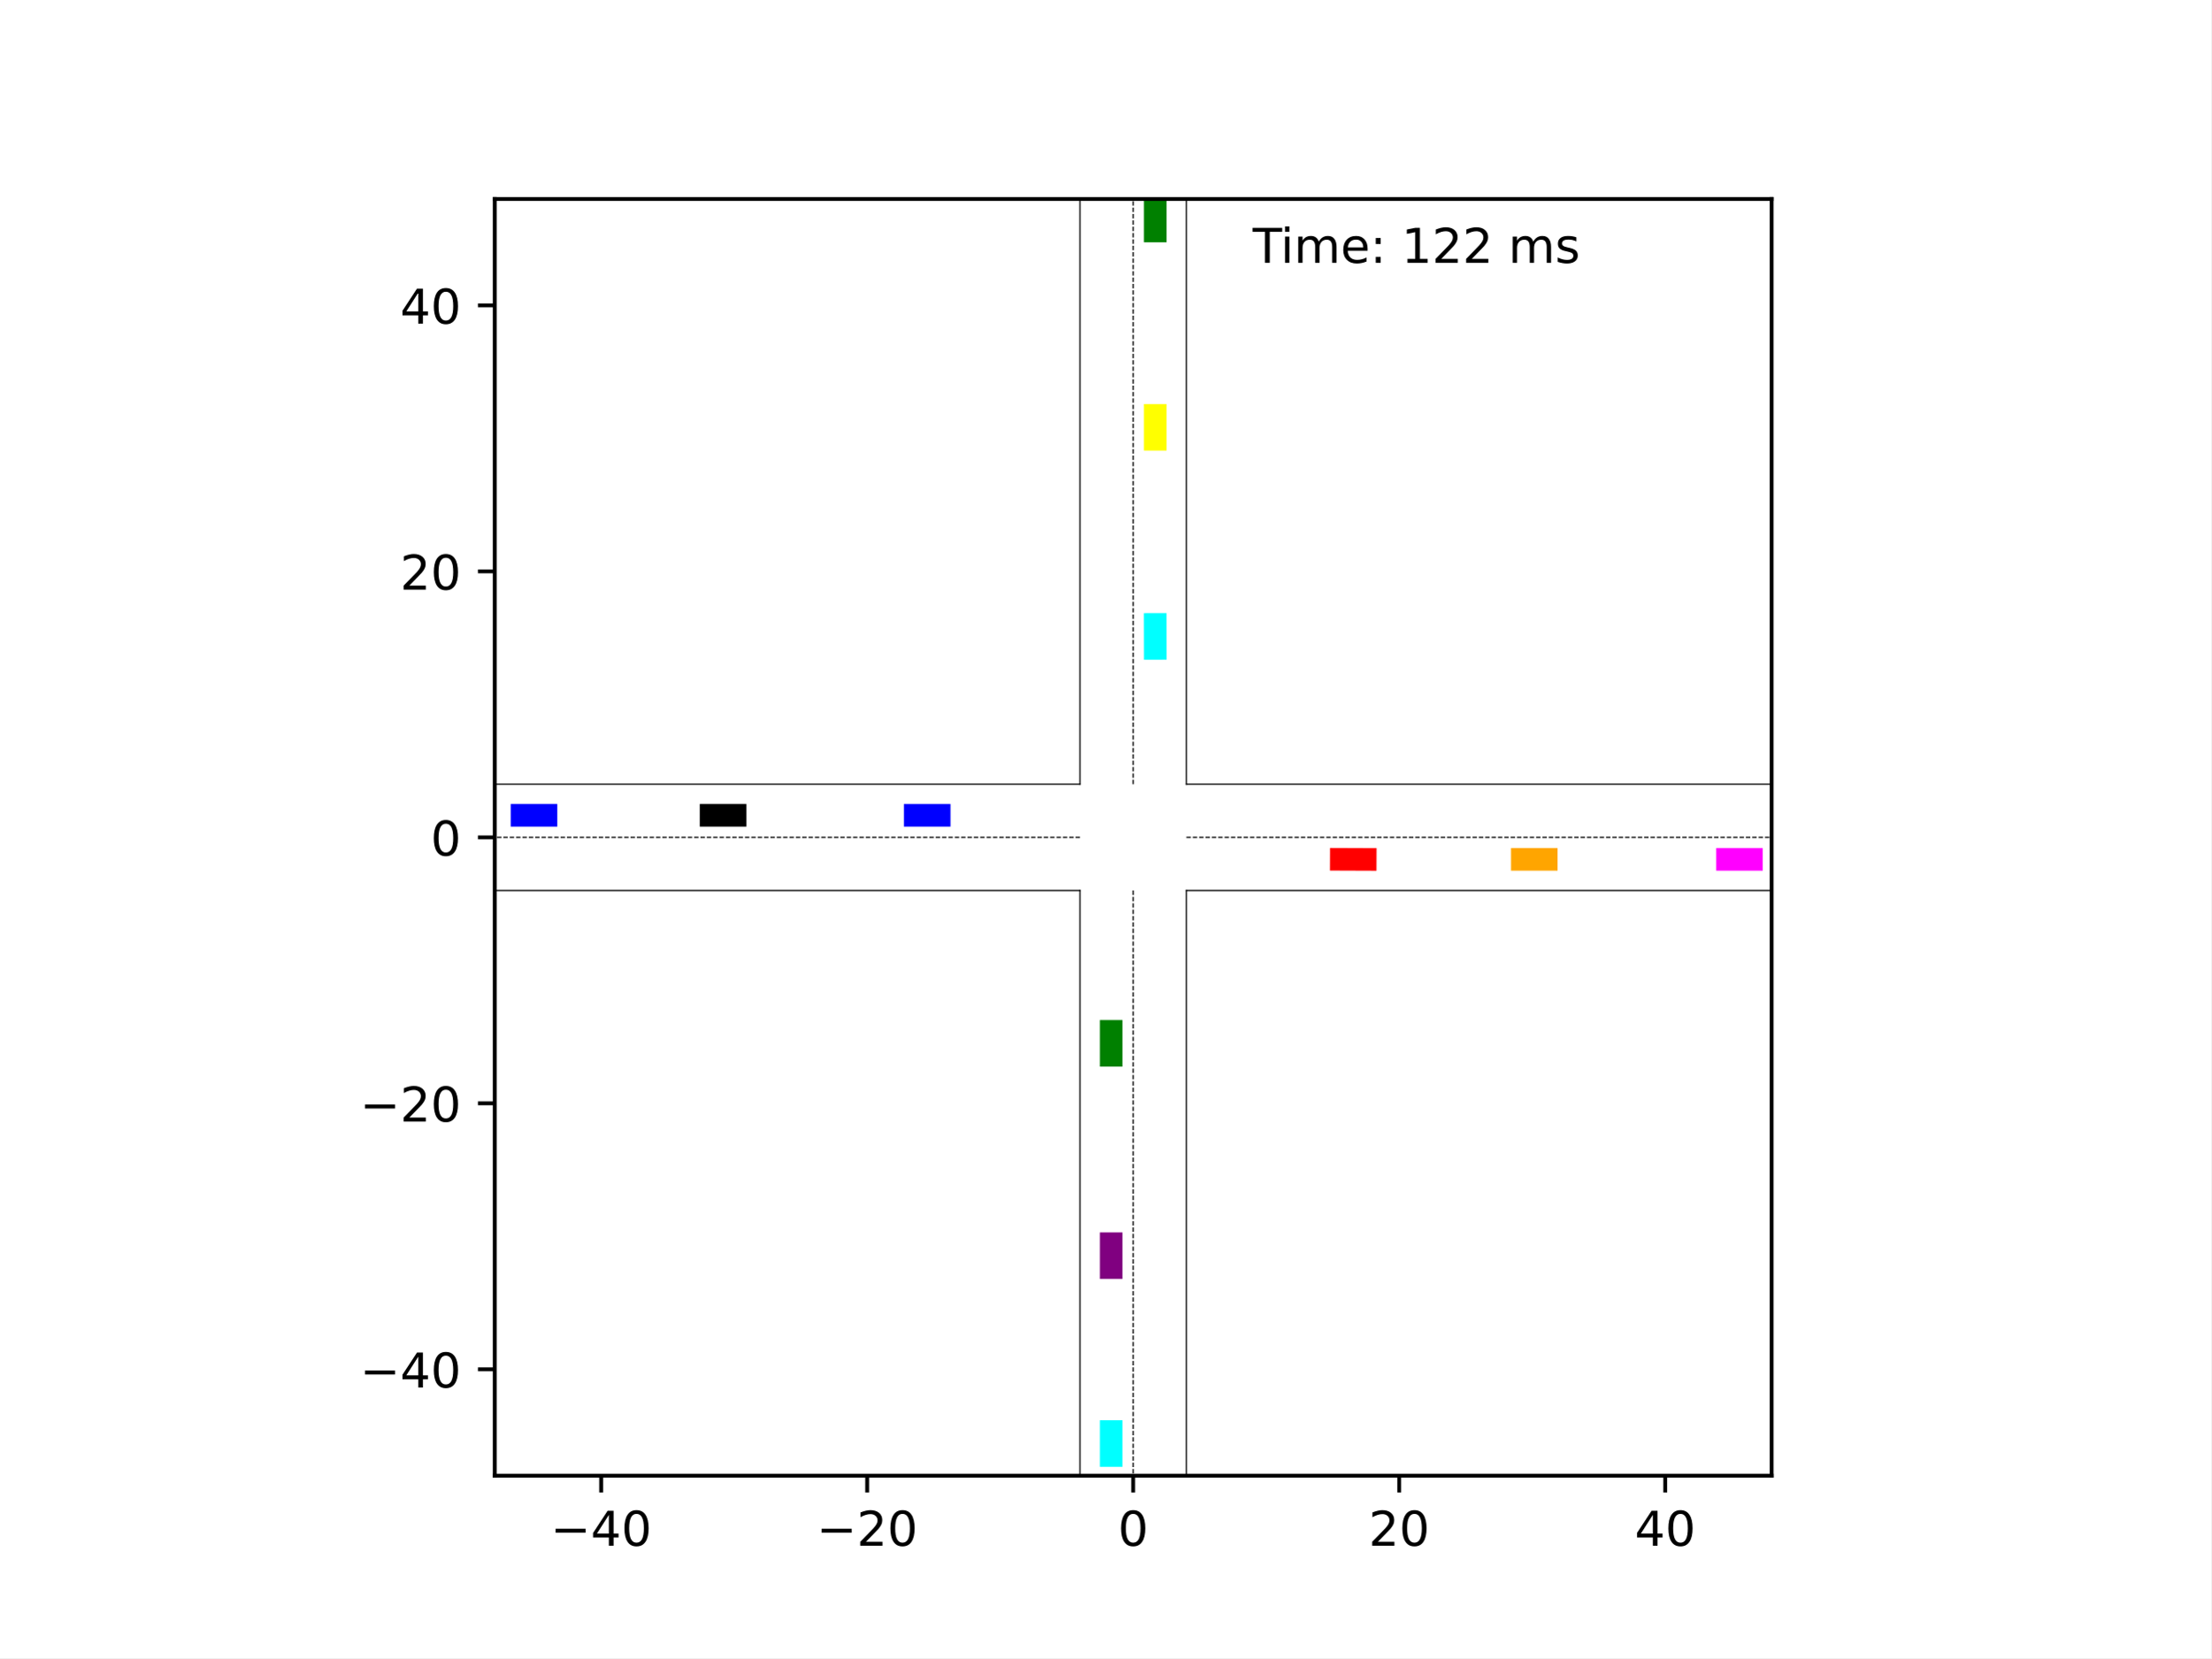
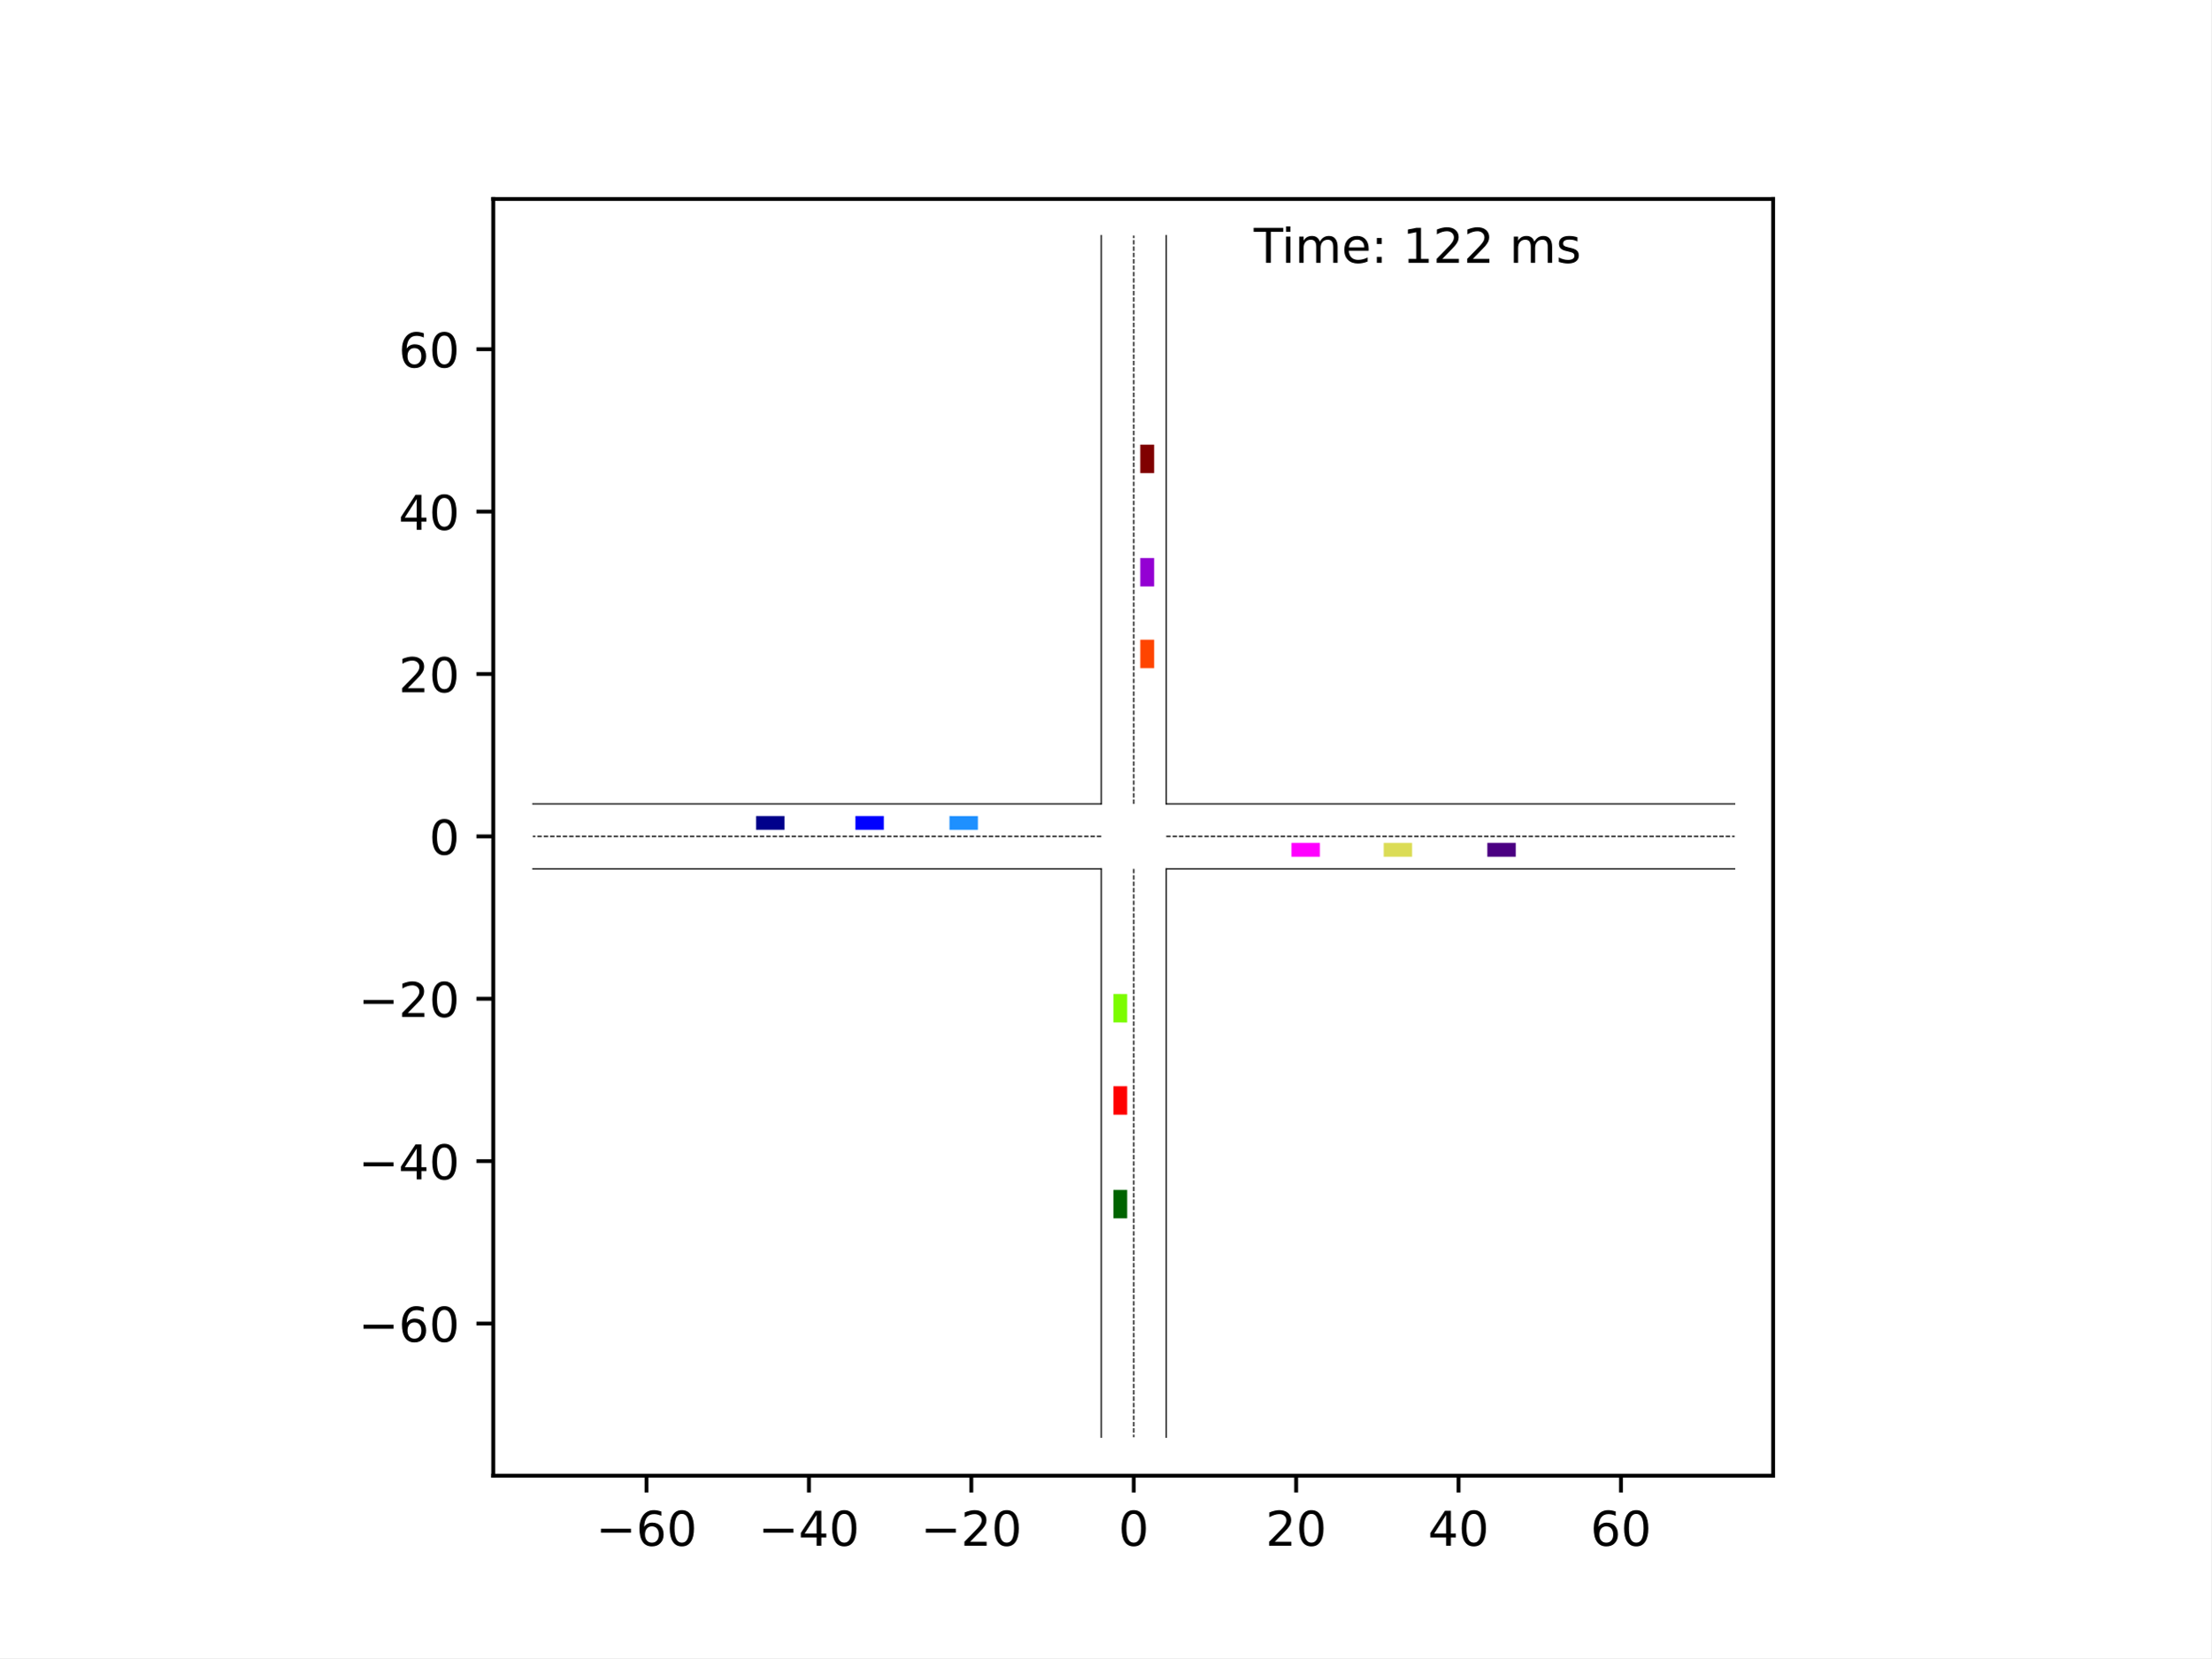
<svg xmlns="http://www.w3.org/2000/svg" xmlns:xlink="http://www.w3.org/1999/xlink" width="460.8pt" height="345.6pt" viewBox="0 0 460.8 345.6" version="1.1">
  <defs>
    <style type="text/css">*{stroke-linejoin: round; stroke-linecap: butt}</style>
  </defs>
  <g id="figure_1">
    <g id="patch_1">
      <path d="M 0 345.6  L 460.8 345.6  L 460.8 0  L 0 0  z " style="fill: #ffffff" />
    </g>
    <g id="axes_1">
      <g id="patch_2">
-         <path d="M 103.104 307.584  L 369.216 307.584  L 369.216 41.472  L 103.104 41.472  z " style="fill: #ffffff" />
+         <path d="M 102.788 307.584  L 369.532 307.584  L 369.532 41.472  L 102.788 41.472  z " style="fill: #ffffff" />
      </g>
      <g id="patch_3">
-         <path d="M 116.135 167.579  L 106.433 167.579  L 106.433 172.291  L 116.135 172.291  z " clip-path="url(#p75e2566938)" style="fill: #0000ff" />
+         <path d="M 163.48 170.083  L 157.557 170.083  L 157.557 172.96  L 163.48 172.96  z " clip-path="url(#p409ae8c995)" style="fill: #00008b" />
      </g>
      <g id="patch_4">
-         <path d="M 243.109 50.488  L 243.109 40.786  L 238.397 40.786  L 238.397 50.488  z " clip-path="url(#p75e2566938)" style="fill: #008000" />
+         <path d="M 240.517 98.596  L 240.517 92.673  L 237.64 92.673  L 237.64 98.596  z " clip-path="url(#p409ae8c995)" style="fill: #800000" />
      </g>
      <g id="patch_5">
-         <path d="M 229.211 296.029  L 229.211 305.731  L 233.923 305.731  L 233.923 296.029  z " clip-path="url(#p75e2566938)" style="fill: #00ffff" />
+         <path d="M 232.032 248.013  L 232.032 253.937  L 234.909 253.937  L 234.909 248.013  z " clip-path="url(#p409ae8c995)" style="fill: #006400" />
      </g>
      <g id="patch_6">
-         <path d="M 357.664 181.477  L 367.366 181.477  L 367.366 176.765  L 357.664 176.765  z " clip-path="url(#p75e2566938)" style="fill: #ff00ff" />
+         <path d="M 309.963 178.568  L 315.886 178.568  L 315.886 175.691  L 309.963 175.691  z " clip-path="url(#p409ae8c995)" style="fill: #4b0082" />
      </g>
      <g id="patch_7">
-         <path d="M 243.109 93.916  L 243.109 84.214  L 238.397 84.214  L 238.397 93.916  z " clip-path="url(#p75e2566938)" style="fill: #ffff00" />
+         <path d="M 184.193 170.083  L 178.27 170.083  L 178.27 172.96  L 184.193 172.96  z " clip-path="url(#p409ae8c995)" style="fill: #0000ff" />
      </g>
      <g id="patch_8">
-         <path d="M 155.538 167.579  L 145.836 167.579  L 145.836 172.291  L 155.538 172.291  z " clip-path="url(#p75e2566938)" />
+         <path d="M 232.032 226.412  L 232.031 232.336  L 234.908 232.336  L 234.909 226.412  z " clip-path="url(#p409ae8c995)" style="fill: #ff0000" />
      </g>
      <g id="patch_9">
-         <path d="M 314.902 181.477  L 324.604 181.477  L 324.604 176.765  L 314.902 176.765  z " clip-path="url(#p75e2566938)" style="fill: #ffa500" />
+         <path d="M 288.364 178.568  L 294.287 178.569  L 294.288 175.691  L 288.364 175.691  z " clip-path="url(#p409ae8c995)" style="fill: #dbdc56" />
      </g>
      <g id="patch_10">
-         <path d="M 229.211 256.871  L 229.211 266.573  L 233.923 266.573  L 233.923 256.871  z " clip-path="url(#p75e2566938)" style="fill: #800080" />
+         <path d="M 240.517 122.232  L 240.517 116.309  L 237.64 116.309  L 237.64 122.232  z " clip-path="url(#p409ae8c995)" style="fill: #9400d3" />
      </g>
      <g id="patch_11">
-         <path d="M 277.16 181.455  L 286.862 181.492  L 286.88 176.78  L 277.178 176.743  z " clip-path="url(#p75e2566938)" style="fill: #ff0000" />
+         <path d="M 203.797 170.088  L 197.874 170.084  L 197.872 172.961  L 203.795 172.965  z " clip-path="url(#p409ae8c995)" style="fill: #1e90ff" />
      </g>
      <g id="patch_12">
-         <path d="M 198.084 167.578  L 188.382 167.582  L 188.384 172.294  L 198.086 172.29  z " clip-path="url(#p75e2566938)" style="fill: #0000ff" />
+         <path d="M 240.519 139.26  L 240.52 133.336  L 237.643 133.336  L 237.642 139.26  z " clip-path="url(#p409ae8c995)" style="fill: #ff4500" />
      </g>
      <g id="patch_13">
-         <path d="M 229.21 212.61  L 229.213 222.312  L 233.926 222.311  L 233.923 212.609  z " clip-path="url(#p75e2566938)" style="fill: #008000" />
+         <path d="M 232.034 207.193  L 232.03 213.116  L 234.907 213.118  L 234.911 207.195  z " clip-path="url(#p409ae8c995)" style="fill: #7cfc00" />
      </g>
      <g id="patch_14">
-         <path d="M 243.118 137.495  L 243.099 127.793  L 238.386 127.802  L 238.406 137.504  z " clip-path="url(#p75e2566938)" style="fill: #00ffff" />
+         <path d="M 269.149 178.566  L 275.072 178.57  L 275.074 175.693  L 269.151 175.689  z " clip-path="url(#p409ae8c995)" style="fill: #ff00ff" />
      </g>
      <g id="matplotlib.axis_1">
        <g id="xtick_1">
          <g id="line2d_1">
            <defs>
-               <path id="m8fbe1ea655" d="M 0 0  L 0 3.5  " style="stroke: #000000; stroke-width: 0.8" />
+               <path id="mba13444ff0" d="M 0 0  L 0 3.5  " style="stroke: #000000; stroke-width: 0.8" />
            </defs>
            <g>
-               <use xlink:href="#m8fbe1ea655" x="125.28" y="307.584" style="stroke: #000000; stroke-width: 0.8" />
+               <use xlink:href="#mba13444ff0" x="134.73" y="307.584" style="stroke: #000000; stroke-width: 0.8" />
            </g>
          </g>
          <g id="text_1">
-             <g transform="translate(114.7277 322.1824) scale(0.1 -0.1)">
+             <g transform="translate(124.1775 322.1824) scale(0.1 -0.1)">
              <defs>
                <path id="DejaVuSans-2212" d="M 678 2272  L 4684 2272  L 4684 1741  L 678 1741  L 678 2272  z " transform="scale(0.015625)" />
-                 <path id="DejaVuSans-34" d="M 2419 4116  L 825 1625  L 2419 1625  L 2419 4116  z M 2253 4666  L 3047 4666  L 3047 1625  L 3713 1625  L 3713 1100  L 3047 1100  L 3047 0  L 2419 0  L 2419 1100  L 313 1100  L 313 1709  L 2253 4666  z " transform="scale(0.015625)" />
+                 <path id="DejaVuSans-36" d="M 2113 2584  Q 1688 2584 1439 2293  Q 1191 2003 1191 1497  Q 1191 994 1439 701  Q 1688 409 2113 409  Q 2538 409 2786 701  Q 3034 994 3034 1497  Q 3034 2003 2786 2293  Q 2538 2584 2113 2584  z M 3366 4563  L 3366 3988  Q 3128 4100 2886 4159  Q 2644 4219 2406 4219  Q 1781 4219 1451 3797  Q 1122 3375 1075 2522  Q 1259 2794 1537 2939  Q 1816 3084 2150 3084  Q 2853 3084 3261 2657  Q 3669 2231 3669 1497  Q 3669 778 3244 343  Q 2819 -91 2113 -91  Q 1303 -91 875 529  Q 447 1150 447 2328  Q 447 3434 972 4092  Q 1497 4750 2381 4750  Q 2619 4750 2861 4703  Q 3103 4656 3366 4563  z " transform="scale(0.015625)" />
                <path id="DejaVuSans-30" d="M 2034 4250  Q 1547 4250 1301 3770  Q 1056 3291 1056 2328  Q 1056 1369 1301 889  Q 1547 409 2034 409  Q 2525 409 2770 889  Q 3016 1369 3016 2328  Q 3016 3291 2770 3770  Q 2525 4250 2034 4250  z M 2034 4750  Q 2819 4750 3233 4129  Q 3647 3509 3647 2328  Q 3647 1150 3233 529  Q 2819 -91 2034 -91  Q 1250 -91 836 529  Q 422 1150 422 2328  Q 422 3509 836 4129  Q 1250 4750 2034 4750  z " transform="scale(0.015625)" />
              </defs>
              <use xlink:href="#DejaVuSans-2212" />
-               <use xlink:href="#DejaVuSans-34" x="83.789" />
+               <use xlink:href="#DejaVuSans-36" x="83.789" />
              <use xlink:href="#DejaVuSans-30" x="147.412" />
            </g>
          </g>
        </g>
        <g id="xtick_2">
          <g id="line2d_2">
            <g>
-               <use xlink:href="#m8fbe1ea655" x="180.72" y="307.584" style="stroke: #000000; stroke-width: 0.8" />
+               <use xlink:href="#mba13444ff0" x="168.578" y="307.584" style="stroke: #000000; stroke-width: 0.8" />
            </g>
          </g>
          <g id="text_2">
-             <g transform="translate(170.1677 322.1824) scale(0.1 -0.1)">
+             <g transform="translate(158.0256 322.1824) scale(0.1 -0.1)">
+               <defs>
+                 <path id="DejaVuSans-34" d="M 2419 4116  L 825 1625  L 2419 1625  L 2419 4116  z M 2253 4666  L 3047 4666  L 3047 1625  L 3713 1625  L 3713 1100  L 3047 1100  L 3047 0  L 2419 0  L 2419 1100  L 313 1100  L 313 1709  L 2253 4666  z " transform="scale(0.015625)" />
+               </defs>
+               <use xlink:href="#DejaVuSans-2212" />
+               <use xlink:href="#DejaVuSans-34" x="83.789" />
+               <use xlink:href="#DejaVuSans-30" x="147.412" />
+             </g>
+           </g>
+         </g>
+         <g id="xtick_3">
+           <g id="line2d_3">
+             <g>
+               <use xlink:href="#mba13444ff0" x="202.426" y="307.584" style="stroke: #000000; stroke-width: 0.8" />
+             </g>
+           </g>
+           <g id="text_3">
+             <g transform="translate(191.8737 322.1824) scale(0.1 -0.1)">
              <defs>
                <path id="DejaVuSans-32" d="M 1228 531  L 3431 531  L 3431 0  L 469 0  L 469 531  Q 828 903 1448 1529  Q 2069 2156 2228 2338  Q 2531 2678 2651 2914  Q 2772 3150 2772 3378  Q 2772 3750 2511 3984  Q 2250 4219 1831 4219  Q 1534 4219 1204 4116  Q 875 4013 500 3803  L 500 4441  Q 881 4594 1212 4672  Q 1544 4750 1819 4750  Q 2544 4750 2975 4387  Q 3406 4025 3406 3419  Q 3406 3131 3298 2873  Q 3191 2616 2906 2266  Q 2828 2175 2409 1742  Q 1991 1309 1228 531  z " transform="scale(0.015625)" />
              </defs>
              <use xlink:href="#DejaVuSans-2212" />
              <use xlink:href="#DejaVuSans-32" x="83.789" />
              <use xlink:href="#DejaVuSans-30" x="147.412" />
            </g>
          </g>
        </g>
-         <g id="xtick_3">
-           <g id="line2d_3">
-             <g>
-               <use xlink:href="#m8fbe1ea655" x="236.16" y="307.584" style="stroke: #000000; stroke-width: 0.8" />
-             </g>
-           </g>
-           <g id="text_3">
-             <g transform="translate(232.9787 322.1824) scale(0.1 -0.1)">
-               <use xlink:href="#DejaVuSans-30" />
-             </g>
-           </g>
-         </g>
        <g id="xtick_4">
          <g id="line2d_4">
            <g>
-               <use xlink:href="#m8fbe1ea655" x="291.6" y="307.584" style="stroke: #000000; stroke-width: 0.8" />
+               <use xlink:href="#mba13444ff0" x="236.274" y="307.584" style="stroke: #000000; stroke-width: 0.8" />
            </g>
          </g>
          <g id="text_4">
-             <g transform="translate(285.2375 322.1824) scale(0.1 -0.1)">
-               <use xlink:href="#DejaVuSans-32" />
-               <use xlink:href="#DejaVuSans-30" x="63.623" />
+             <g transform="translate(233.0929 322.1824) scale(0.1 -0.1)">
+               <use xlink:href="#DejaVuSans-30" />
            </g>
          </g>
        </g>
        <g id="xtick_5">
          <g id="line2d_5">
            <g>
-               <use xlink:href="#m8fbe1ea655" x="347.04" y="307.584" style="stroke: #000000; stroke-width: 0.8" />
+               <use xlink:href="#mba13444ff0" x="270.122" y="307.584" style="stroke: #000000; stroke-width: 0.8" />
            </g>
          </g>
          <g id="text_5">
-             <g transform="translate(340.6775 322.1824) scale(0.1 -0.1)">
+             <g transform="translate(263.7597 322.1824) scale(0.1 -0.1)">
+               <use xlink:href="#DejaVuSans-32" />
+               <use xlink:href="#DejaVuSans-30" x="63.623" />
+             </g>
+           </g>
+         </g>
+         <g id="xtick_6">
+           <g id="line2d_6">
+             <g>
+               <use xlink:href="#mba13444ff0" x="303.97" y="307.584" style="stroke: #000000; stroke-width: 0.8" />
+             </g>
+           </g>
+           <g id="text_6">
+             <g transform="translate(297.6078 322.1824) scale(0.1 -0.1)">
              <use xlink:href="#DejaVuSans-34" />
+               <use xlink:href="#DejaVuSans-30" x="63.623" />
+             </g>
+           </g>
+         </g>
+         <g id="xtick_7">
+           <g id="line2d_7">
+             <g>
+               <use xlink:href="#mba13444ff0" x="337.818" y="307.584" style="stroke: #000000; stroke-width: 0.8" />
+             </g>
+           </g>
+           <g id="text_7">
+             <g transform="translate(331.4559 322.1824) scale(0.1 -0.1)">
+               <use xlink:href="#DejaVuSans-36" />
              <use xlink:href="#DejaVuSans-30" x="63.623" />
            </g>
          </g>
        </g>
      </g>
      <g id="matplotlib.axis_2">
        <g id="ytick_1">
-           <g id="line2d_6">
+           <g id="line2d_8">
            <defs>
-               <path id="m7e7593760d" d="M 0 0  L -3.5 0  " style="stroke: #000000; stroke-width: 0.8" />
+               <path id="mc1d16abe95" d="M 0 0  L -3.5 0  " style="stroke: #000000; stroke-width: 0.8" />
            </defs>
            <g>
-               <use xlink:href="#m7e7593760d" x="103.104" y="285.408" style="stroke: #000000; stroke-width: 0.8" />
-             </g>
-           </g>
-           <g id="text_6">
-             <g transform="translate(74.99931 289.2072) scale(0.1 -0.1)">
+               <use xlink:href="#mc1d16abe95" x="102.788" y="275.87" style="stroke: #000000; stroke-width: 0.8" />
+             </g>
+           </g>
+           <g id="text_8">
+             <g transform="translate(74.68291 279.6692) scale(0.1 -0.1)">
+               <use xlink:href="#DejaVuSans-2212" />
+               <use xlink:href="#DejaVuSans-36" x="83.789" />
+               <use xlink:href="#DejaVuSans-30" x="147.412" />
+             </g>
+           </g>
+         </g>
+         <g id="ytick_2">
+           <g id="line2d_9">
+             <g>
+               <use xlink:href="#mc1d16abe95" x="102.788" y="242.022" style="stroke: #000000; stroke-width: 0.8" />
+             </g>
+           </g>
+           <g id="text_9">
+             <g transform="translate(74.68291 245.8211) scale(0.1 -0.1)">
              <use xlink:href="#DejaVuSans-2212" />
              <use xlink:href="#DejaVuSans-34" x="83.789" />
              <use xlink:href="#DejaVuSans-30" x="147.412" />
            </g>
          </g>
        </g>
-         <g id="ytick_2">
-           <g id="line2d_7">
-             <g>
-               <use xlink:href="#m7e7593760d" x="103.104" y="229.968" style="stroke: #000000; stroke-width: 0.8" />
-             </g>
-           </g>
-           <g id="text_7">
-             <g transform="translate(74.99931 233.7672) scale(0.1 -0.1)">
+         <g id="ytick_3">
+           <g id="line2d_10">
+             <g>
+               <use xlink:href="#mc1d16abe95" x="102.788" y="208.174" style="stroke: #000000; stroke-width: 0.8" />
+             </g>
+           </g>
+           <g id="text_10">
+             <g transform="translate(74.68291 211.973) scale(0.1 -0.1)">
              <use xlink:href="#DejaVuSans-2212" />
              <use xlink:href="#DejaVuSans-32" x="83.789" />
              <use xlink:href="#DejaVuSans-30" x="147.412" />
            </g>
          </g>
        </g>
-         <g id="ytick_3">
-           <g id="line2d_8">
-             <g>
-               <use xlink:href="#m7e7593760d" x="103.104" y="174.528" style="stroke: #000000; stroke-width: 0.8" />
-             </g>
-           </g>
-           <g id="text_8">
-             <g transform="translate(89.7415 178.3272) scale(0.1 -0.1)">
+         <g id="ytick_4">
+           <g id="line2d_11">
+             <g>
+               <use xlink:href="#mc1d16abe95" x="102.788" y="174.326" style="stroke: #000000; stroke-width: 0.8" />
+             </g>
+           </g>
+           <g id="text_11">
+             <g transform="translate(89.4251 178.1249) scale(0.1 -0.1)">
              <use xlink:href="#DejaVuSans-30" />
            </g>
          </g>
        </g>
-         <g id="ytick_4">
-           <g id="line2d_9">
-             <g>
-               <use xlink:href="#m7e7593760d" x="103.104" y="119.088" style="stroke: #000000; stroke-width: 0.8" />
-             </g>
-           </g>
-           <g id="text_9">
-             <g transform="translate(83.379 122.8872) scale(0.1 -0.1)">
+         <g id="ytick_5">
+           <g id="line2d_12">
+             <g>
+               <use xlink:href="#mc1d16abe95" x="102.788" y="140.478" style="stroke: #000000; stroke-width: 0.8" />
+             </g>
+           </g>
+           <g id="text_12">
+             <g transform="translate(83.0626 144.2769) scale(0.1 -0.1)">
              <use xlink:href="#DejaVuSans-32" />
              <use xlink:href="#DejaVuSans-30" x="63.623" />
            </g>
          </g>
        </g>
-         <g id="ytick_5">
-           <g id="line2d_10">
-             <g>
-               <use xlink:href="#m7e7593760d" x="103.104" y="63.648" style="stroke: #000000; stroke-width: 0.8" />
-             </g>
-           </g>
-           <g id="text_10">
-             <g transform="translate(83.379 67.44722) scale(0.1 -0.1)">
+         <g id="ytick_6">
+           <g id="line2d_13">
+             <g>
+               <use xlink:href="#mc1d16abe95" x="102.788" y="106.63" style="stroke: #000000; stroke-width: 0.8" />
+             </g>
+           </g>
+           <g id="text_13">
+             <g transform="translate(83.0626 110.4288) scale(0.1 -0.1)">
              <use xlink:href="#DejaVuSans-34" />
              <use xlink:href="#DejaVuSans-30" x="63.623" />
            </g>
          </g>
        </g>
-       </g>
-       <g id="line2d_11">
-         <path d="M 247.248 346.6  L 247.248 185.616  " clip-path="url(#p75e2566938)" style="fill: none; stroke: #000000; stroke-width: 0.25; stroke-linecap: square" />
-       </g>
-       <g id="line2d_12">
-         <path d="M 247.248 185.616  L 413.568 185.616  " clip-path="url(#p75e2566938)" style="fill: none; stroke: #000000; stroke-width: 0.25; stroke-linecap: square" />
-       </g>
-       <g id="line2d_13">
-         <path d="M 413.568 163.44  L 247.248 163.44  " clip-path="url(#p75e2566938)" style="fill: none; stroke: #000000; stroke-width: 0.25; stroke-linecap: square" />
-       </g>
-       <g id="line2d_14">
-         <path d="M 247.248 163.44  L 247.248 -1  " clip-path="url(#p75e2566938)" style="fill: none; stroke: #000000; stroke-width: 0.25; stroke-linecap: square" />
+         <g id="ytick_7">
+           <g id="line2d_14">
+             <g>
+               <use xlink:href="#mc1d16abe95" x="102.788" y="72.781" style="stroke: #000000; stroke-width: 0.8" />
+             </g>
+           </g>
+           <g id="text_14">
+             <g transform="translate(83.0626 76.5807) scale(0.1 -0.1)">
+               <use xlink:href="#DejaVuSans-36" />
+               <use xlink:href="#DejaVuSans-30" x="63.623" />
+             </g>
+           </g>
+         </g>
      </g>
      <g id="line2d_15">
-         <path d="M 225.072 -1  L 225.072 163.44  " clip-path="url(#p75e2566938)" style="fill: none; stroke: #000000; stroke-width: 0.25; stroke-linecap: square" />
+         <path d="M 243.044 299.564  L 243.044 181.095  " clip-path="url(#p409ae8c995)" style="fill: none; stroke: #000000; stroke-width: 0.25; stroke-linecap: square" />
      </g>
      <g id="line2d_16">
-         <path d="M 225.072 163.44  L 58.752 163.44  " clip-path="url(#p75e2566938)" style="fill: none; stroke: #000000; stroke-width: 0.25; stroke-linecap: square" />
+         <path d="M 243.044 181.095  L 361.512 181.095  " clip-path="url(#p409ae8c995)" style="fill: none; stroke: #000000; stroke-width: 0.25; stroke-linecap: square" />
      </g>
      <g id="line2d_17">
-         <path d="M 58.752 185.616  L 225.072 185.616  " clip-path="url(#p75e2566938)" style="fill: none; stroke: #000000; stroke-width: 0.25; stroke-linecap: square" />
+         <path d="M 361.512 167.556  L 243.044 167.556  " clip-path="url(#p409ae8c995)" style="fill: none; stroke: #000000; stroke-width: 0.25; stroke-linecap: square" />
      </g>
      <g id="line2d_18">
-         <path d="M 225.072 185.616  L 225.072 346.6  " clip-path="url(#p75e2566938)" style="fill: none; stroke: #000000; stroke-width: 0.25; stroke-linecap: square" />
+         <path d="M 243.044 167.556  L 243.044 49.088  " clip-path="url(#p409ae8c995)" style="fill: none; stroke: #000000; stroke-width: 0.25; stroke-linecap: square" />
      </g>
      <g id="line2d_19">
-         <path d="M 247.248 174.528  L 413.568 174.528  " clip-path="url(#p75e2566938)" style="fill: none; stroke-dasharray: 0.925,0.4; stroke-dashoffset: 0; stroke: #000000; stroke-width: 0.25" />
+         <path d="M 229.505 49.088  L 229.505 167.556  " clip-path="url(#p409ae8c995)" style="fill: none; stroke: #000000; stroke-width: 0.25; stroke-linecap: square" />
      </g>
      <g id="line2d_20">
-         <path d="M 236.16 163.44  L 236.16 -1  " clip-path="url(#p75e2566938)" style="fill: none; stroke-dasharray: 0.925,0.4; stroke-dashoffset: 0; stroke: #000000; stroke-width: 0.25" />
+         <path d="M 229.505 167.556  L 111.036 167.556  " clip-path="url(#p409ae8c995)" style="fill: none; stroke: #000000; stroke-width: 0.25; stroke-linecap: square" />
      </g>
      <g id="line2d_21">
-         <path d="M 225.072 174.528  L 58.752 174.528  " clip-path="url(#p75e2566938)" style="fill: none; stroke-dasharray: 0.925,0.4; stroke-dashoffset: 0; stroke: #000000; stroke-width: 0.25" />
+         <path d="M 111.036 181.095  L 229.505 181.095  " clip-path="url(#p409ae8c995)" style="fill: none; stroke: #000000; stroke-width: 0.25; stroke-linecap: square" />
      </g>
      <g id="line2d_22">
-         <path d="M 236.16 185.616  L 236.16 346.6  " clip-path="url(#p75e2566938)" style="fill: none; stroke-dasharray: 0.925,0.4; stroke-dashoffset: 0; stroke: #000000; stroke-width: 0.25" />
+         <path d="M 229.505 181.095  L 229.505 299.564  " clip-path="url(#p409ae8c995)" style="fill: none; stroke: #000000; stroke-width: 0.25; stroke-linecap: square" />
+       </g>
+       <g id="line2d_23">
+         <path d="M 243.044 174.326  L 361.512 174.326  " clip-path="url(#p409ae8c995)" style="fill: none; stroke-dasharray: 0.925,0.4; stroke-dashoffset: 0; stroke: #000000; stroke-width: 0.25" />
+       </g>
+       <g id="line2d_24">
+         <path d="M 236.274 167.556  L 236.274 49.088  " clip-path="url(#p409ae8c995)" style="fill: none; stroke-dasharray: 0.925,0.4; stroke-dashoffset: 0; stroke: #000000; stroke-width: 0.25" />
+       </g>
+       <g id="line2d_25">
+         <path d="M 229.505 174.326  L 111.036 174.326  " clip-path="url(#p409ae8c995)" style="fill: none; stroke-dasharray: 0.925,0.4; stroke-dashoffset: 0; stroke: #000000; stroke-width: 0.25" />
+       </g>
+       <g id="line2d_26">
+         <path d="M 236.274 181.095  L 236.274 299.564  " clip-path="url(#p409ae8c995)" style="fill: none; stroke-dasharray: 0.925,0.4; stroke-dashoffset: 0; stroke: #000000; stroke-width: 0.25" />
      </g>
      <g id="patch_15">
-         <path d="M 103.104 307.584  L 103.104 41.472  " style="fill: none; stroke: #000000; stroke-width: 0.8; stroke-linejoin: miter; stroke-linecap: square" />
+         <path d="M 102.788 307.584  L 102.788 41.472  " style="fill: none; stroke: #000000; stroke-width: 0.8; stroke-linejoin: miter; stroke-linecap: square" />
      </g>
      <g id="patch_16">
-         <path d="M 369.216 307.584  L 369.216 41.472  " style="fill: none; stroke: #000000; stroke-width: 0.8; stroke-linejoin: miter; stroke-linecap: square" />
+         <path d="M 369.532 307.584  L 369.532 41.472  " style="fill: none; stroke: #000000; stroke-width: 0.8; stroke-linejoin: miter; stroke-linecap: square" />
      </g>
      <g id="patch_17">
-         <path d="M 103.104 307.584  L 369.216 307.584  " style="fill: none; stroke: #000000; stroke-width: 0.8; stroke-linejoin: miter; stroke-linecap: square" />
+         <path d="M 102.788 307.584  L 369.532 307.584  " style="fill: none; stroke: #000000; stroke-width: 0.8; stroke-linejoin: miter; stroke-linecap: square" />
      </g>
      <g id="patch_18">
-         <path d="M 103.104 41.472  L 369.216 41.472  " style="fill: none; stroke: #000000; stroke-width: 0.8; stroke-linejoin: miter; stroke-linecap: square" />
-       </g>
-       <g id="text_11">
-         <g transform="translate(261.0695 54.7776) scale(0.1 -0.1)">
+         <path d="M 102.788 41.472  L 369.532 41.472  " style="fill: none; stroke: #000000; stroke-width: 0.8; stroke-linejoin: miter; stroke-linecap: square" />
+       </g>
+       <g id="text_15">
+         <g transform="translate(261.291 54.7776) scale(0.1 -0.1)">
          <defs>
            <path id="DejaVuSans-54" d="M -19 4666  L 3928 4666  L 3928 4134  L 2272 4134  L 2272 0  L 1638 0  L 1638 4134  L -19 4134  L -19 4666  z " transform="scale(0.015625)" />
            <path id="DejaVuSans-69" d="M 603 3500  L 1178 3500  L 1178 0  L 603 0  L 603 3500  z M 603 4863  L 1178 4863  L 1178 4134  L 603 4134  L 603 4863  z " transform="scale(0.015625)" />
            <path id="DejaVuSans-6d" d="M 3328 2828  Q 3544 3216 3844 3400  Q 4144 3584 4550 3584  Q 5097 3584 5394 3201  Q 5691 2819 5691 2113  L 5691 0  L 5113 0  L 5113 2094  Q 5113 2597 4934 2840  Q 4756 3084 4391 3084  Q 3944 3084 3684 2787  Q 3425 2491 3425 1978  L 3425 0  L 2847 0  L 2847 2094  Q 2847 2600 2669 2842  Q 2491 3084 2119 3084  Q 1678 3084 1418 2786  Q 1159 2488 1159 1978  L 1159 0  L 581 0  L 581 3500  L 1159 3500  L 1159 2956  Q 1356 3278 1631 3431  Q 1906 3584 2284 3584  Q 2666 3584 2933 3390  Q 3200 3197 3328 2828  z " transform="scale(0.015625)" />
            <path id="DejaVuSans-65" d="M 3597 1894  L 3597 1613  L 953 1613  Q 991 1019 1311 708  Q 1631 397 2203 397  Q 2534 397 2845 478  Q 3156 559 3463 722  L 3463 178  Q 3153 47 2828 -22  Q 2503 -91 2169 -91  Q 1331 -91 842 396  Q 353 884 353 1716  Q 353 2575 817 3079  Q 1281 3584 2069 3584  Q 2775 3584 3186 3129  Q 3597 2675 3597 1894  z M 3022 2063  Q 3016 2534 2758 2815  Q 2500 3097 2075 3097  Q 1594 3097 1305 2825  Q 1016 2553 972 2059  L 3022 2063  z " transform="scale(0.015625)" />
            <path id="DejaVuSans-3a" d="M 750 794  L 1409 794  L 1409 0  L 750 0  L 750 794  z M 750 3309  L 1409 3309  L 1409 2516  L 750 2516  L 750 3309  z " transform="scale(0.015625)" />
            <path id="DejaVuSans-20" transform="scale(0.015625)" />
            <path id="DejaVuSans-31" d="M 794 531  L 1825 531  L 1825 4091  L 703 3866  L 703 4441  L 1819 4666  L 2450 4666  L 2450 531  L 3481 531  L 3481 0  L 794 0  L 794 531  z " transform="scale(0.015625)" />
            <path id="DejaVuSans-73" d="M 2834 3397  L 2834 2853  Q 2591 2978 2328 3040  Q 2066 3103 1784 3103  Q 1356 3103 1142 2972  Q 928 2841 928 2578  Q 928 2378 1081 2264  Q 1234 2150 1697 2047  L 1894 2003  Q 2506 1872 2764 1633  Q 3022 1394 3022 966  Q 3022 478 2636 193  Q 2250 -91 1575 -91  Q 1294 -91 989 -36  Q 684 19 347 128  L 347 722  Q 666 556 975 473  Q 1284 391 1588 391  Q 1994 391 2212 530  Q 2431 669 2431 922  Q 2431 1156 2273 1281  Q 2116 1406 1581 1522  L 1381 1569  Q 847 1681 609 1914  Q 372 2147 372 2553  Q 372 3047 722 3315  Q 1072 3584 1716 3584  Q 2034 3584 2315 3537  Q 2597 3491 2834 3397  z " transform="scale(0.015625)" />
          </defs>
          <use xlink:href="#DejaVuSans-54" />
          <use xlink:href="#DejaVuSans-69" x="57.959" />
          <use xlink:href="#DejaVuSans-6d" x="85.742" />
          <use xlink:href="#DejaVuSans-65" x="183.154" />
          <use xlink:href="#DejaVuSans-3a" x="244.678" />
          <use xlink:href="#DejaVuSans-20" x="278.369" />
          <use xlink:href="#DejaVuSans-31" x="310.156" />
          <use xlink:href="#DejaVuSans-32" x="373.779" />
          <use xlink:href="#DejaVuSans-32" x="437.402" />
          <use xlink:href="#DejaVuSans-20" x="501.025" />
          <use xlink:href="#DejaVuSans-6d" x="532.812" />
          <use xlink:href="#DejaVuSans-73" x="630.225" />
        </g>
      </g>
    </g>
  </g>
  <defs>
-     <clipPath id="p75e2566938">
-       <rect x="103.104" y="41.472" width="266.112" height="266.112" />
+     <clipPath id="p409ae8c995">
+       <rect x="102.788" y="41.472" width="266.745" height="266.112" />
    </clipPath>
  </defs>
</svg>
